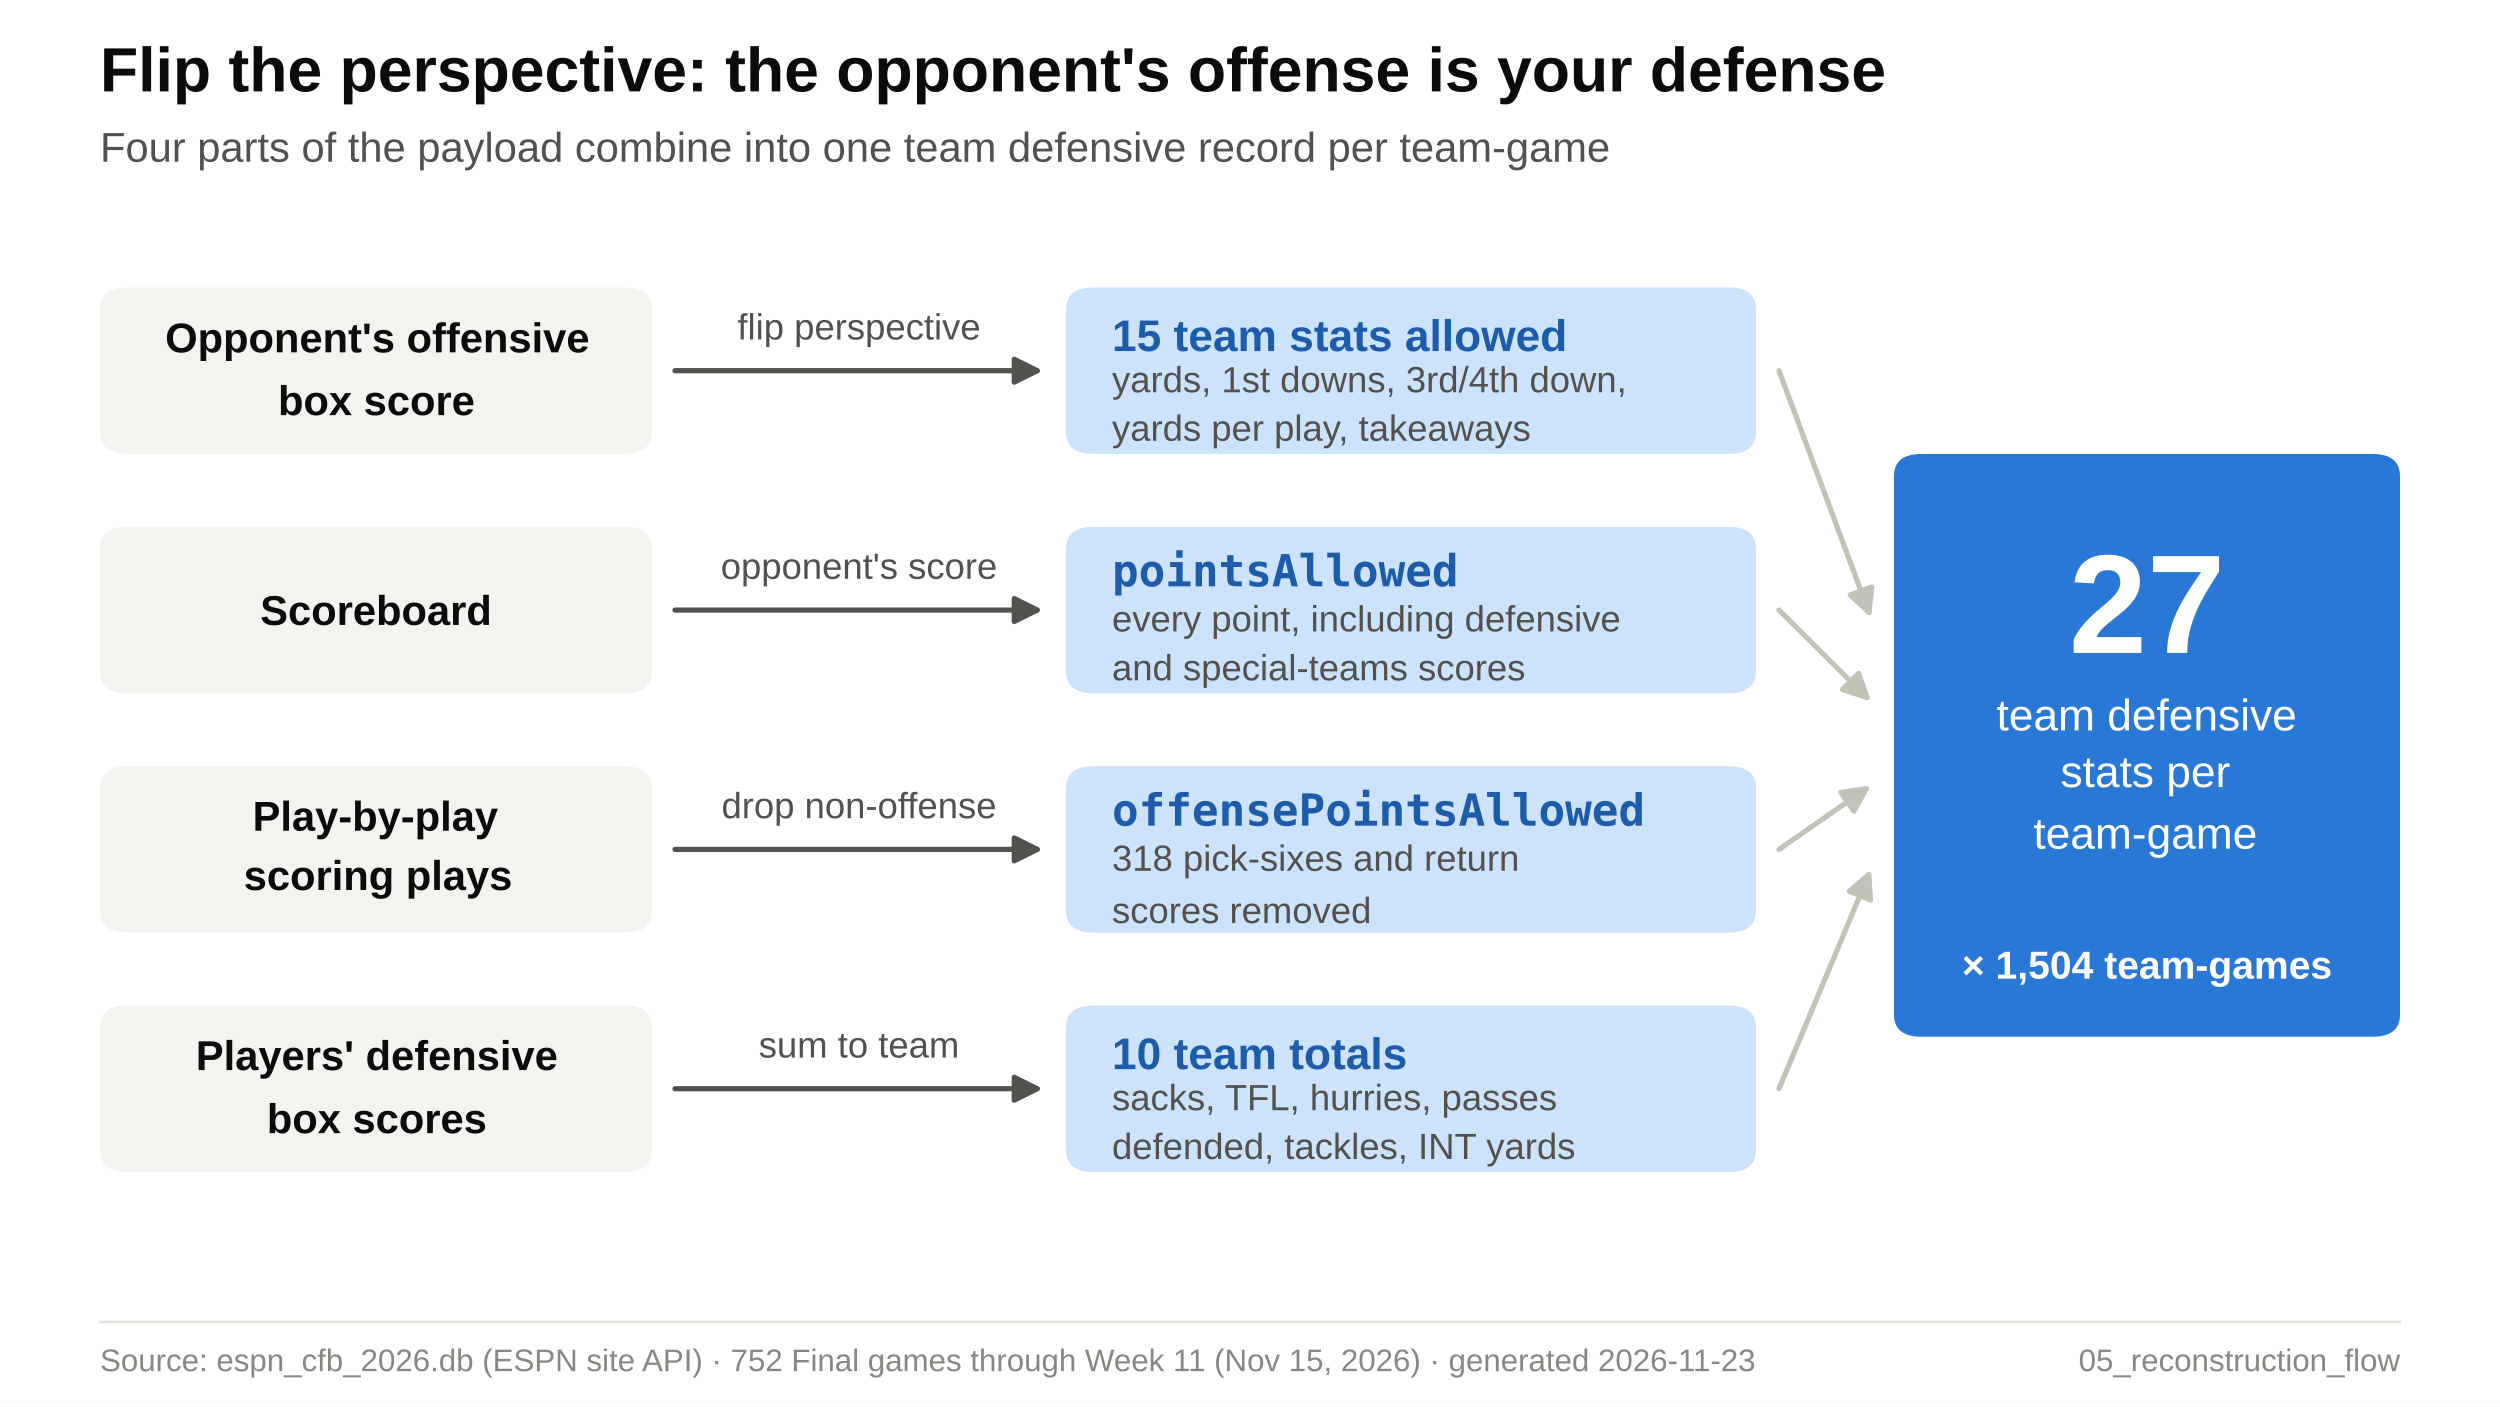
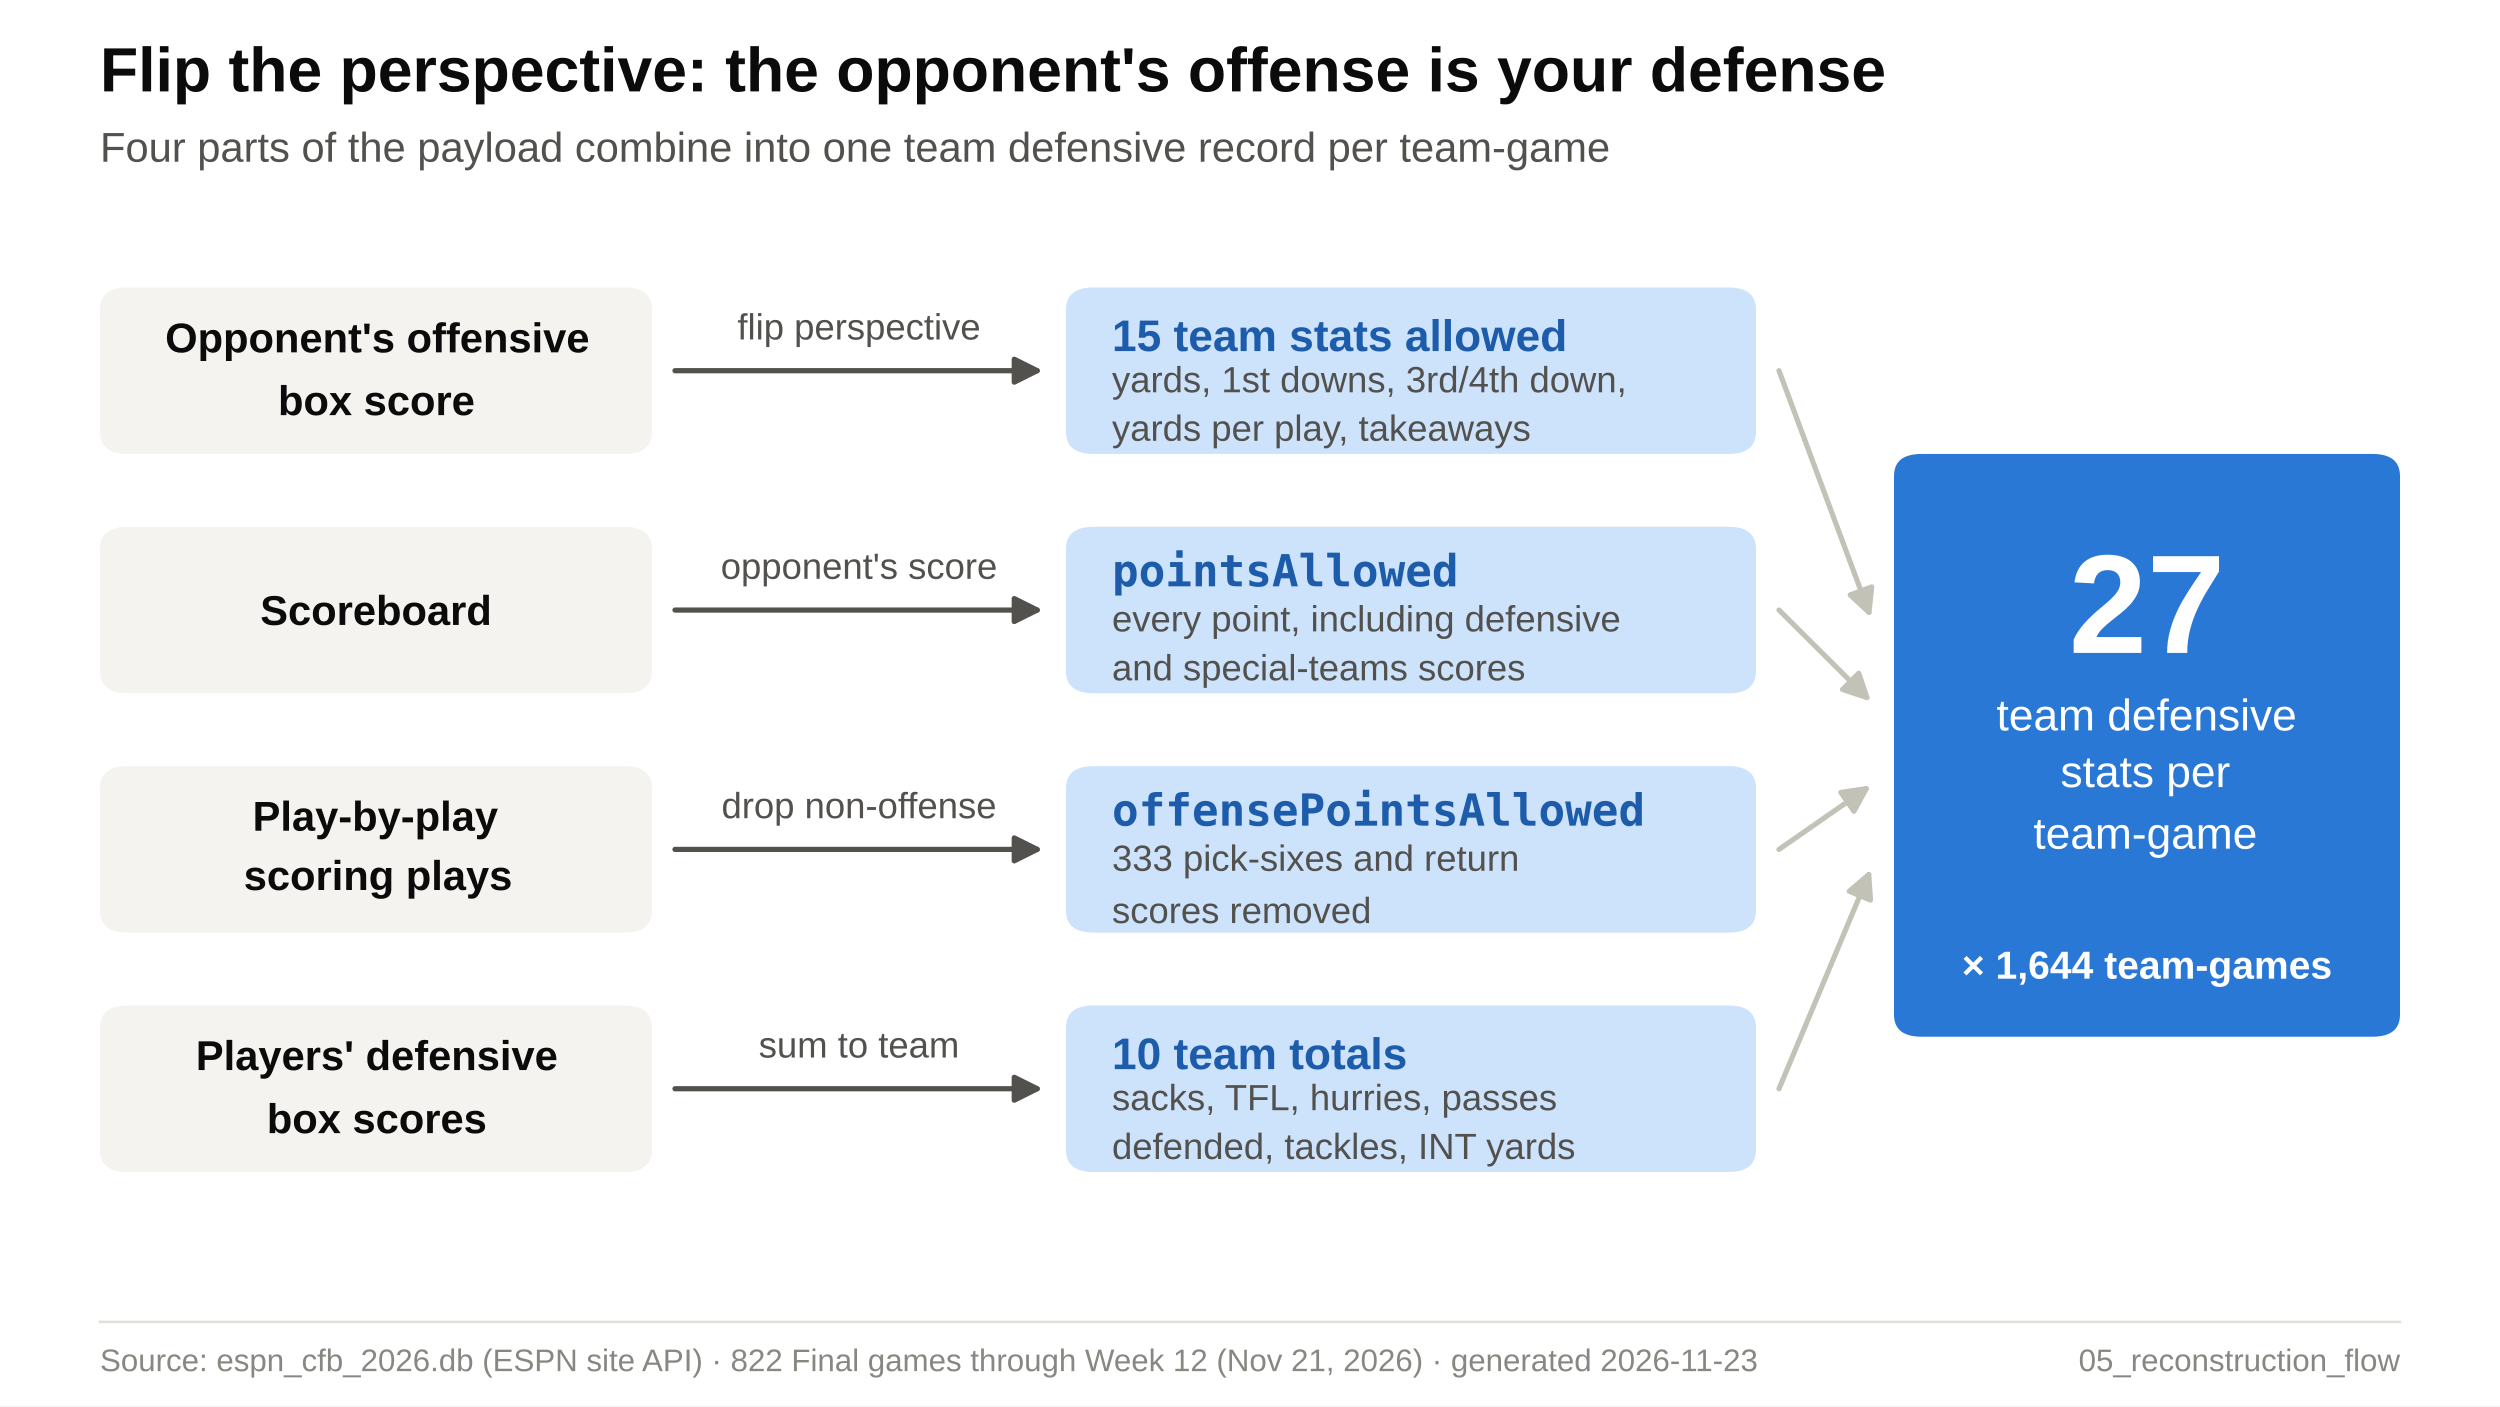
<svg xmlns="http://www.w3.org/2000/svg" width="959.976pt" height="540pt" viewBox="0 0 959.976 540" version="1.1">
  <defs>
    <style type="text/css">*{stroke-linejoin: round; stroke-linecap: butt}</style>
  </defs>
  <g id="figure_1">
    <g id="patch_1">
      <path d="M 0 540  L 959.976 540  L 959.976 0  L 0 0  z " style="fill: #ffffff" />
    </g>
    <g id="axes_1">
      <g id="patch_2">
-         <path d="M 48.997 174.312  L 239.764 174.312  Q 250.362 174.312 250.362 165.787  L 250.362 118.901  Q 250.362 110.376 239.764 110.376  L 48.997 110.376  Q 38.399 110.376 38.399 118.901  L 38.399 165.787  Q 38.399 174.312 48.997 174.312  z " clip-path="url(#pa8102a25c7)" style="fill: #f4f3ef" />
+         <path d="M 48.997 174.312  L 239.764 174.312  Q 250.362 174.312 250.362 165.787  L 250.362 118.901  Q 250.362 110.376 239.764 110.376  L 48.997 110.376  Q 38.399 110.376 38.399 118.901  L 38.399 165.787  Q 38.399 174.312 48.997 174.312  z " clip-path="url(#p1dd859d0d9)" style="fill: #f4f3ef" />
      </g>
      <g id="patch_3">
-         <path d="M 419.932 174.312  L 663.689 174.312  Q 674.287 174.312 674.287 165.787  L 674.287 118.901  Q 674.287 110.376 663.689 110.376  L 419.932 110.376  Q 409.334 110.376 409.334 118.901  L 409.334 165.787  Q 409.334 174.312 419.932 174.312  z " clip-path="url(#pa8102a25c7)" style="fill: #cde2fb" />
+         <path d="M 419.932 174.312  L 663.689 174.312  Q 674.287 174.312 674.287 165.787  L 674.287 118.901  Q 674.287 110.376 663.689 110.376  L 419.932 110.376  Q 409.334 110.376 409.334 118.901  L 409.334 165.787  Q 409.334 174.312 419.932 174.312  z " clip-path="url(#p1dd859d0d9)" style="fill: #cde2fb" />
      </g>
      <g id="patch_4">
-         <path d="M 48.997 266.22  L 239.764 266.22  Q 250.362 266.22 250.362 257.695  L 250.362 210.809  Q 250.362 202.284 239.764 202.284  L 48.997 202.284  Q 38.399 202.284 38.399 210.809  L 38.399 257.695  Q 38.399 266.22 48.997 266.22  z " clip-path="url(#pa8102a25c7)" style="fill: #f4f3ef" />
+         <path d="M 48.997 266.22  L 239.764 266.22  Q 250.362 266.22 250.362 257.695  L 250.362 210.809  Q 250.362 202.284 239.764 202.284  L 48.997 202.284  Q 38.399 202.284 38.399 210.809  L 38.399 257.695  Q 38.399 266.22 48.997 266.22  z " clip-path="url(#p1dd859d0d9)" style="fill: #f4f3ef" />
      </g>
      <g id="patch_5">
-         <path d="M 419.932 266.22  L 663.689 266.22  Q 674.287 266.22 674.287 257.695  L 674.287 210.809  Q 674.287 202.284 663.689 202.284  L 419.932 202.284  Q 409.334 202.284 409.334 210.809  L 409.334 257.695  Q 409.334 266.22 419.932 266.22  z " clip-path="url(#pa8102a25c7)" style="fill: #cde2fb" />
+         <path d="M 419.932 266.22  L 663.689 266.22  Q 674.287 266.22 674.287 257.695  L 674.287 210.809  Q 674.287 202.284 663.689 202.284  L 419.932 202.284  Q 409.334 202.284 409.334 210.809  L 409.334 257.695  Q 409.334 266.22 419.932 266.22  z " clip-path="url(#p1dd859d0d9)" style="fill: #cde2fb" />
      </g>
      <g id="patch_6">
-         <path d="M 48.997 358.128  L 239.764 358.128  Q 250.362 358.128 250.362 349.603  L 250.362 302.717  Q 250.362 294.192 239.764 294.192  L 48.997 294.192  Q 38.399 294.192 38.399 302.717  L 38.399 349.603  Q 38.399 358.128 48.997 358.128  z " clip-path="url(#pa8102a25c7)" style="fill: #f4f3ef" />
+         <path d="M 48.997 358.128  L 239.764 358.128  Q 250.362 358.128 250.362 349.603  L 250.362 302.717  Q 250.362 294.192 239.764 294.192  L 48.997 294.192  Q 38.399 294.192 38.399 302.717  L 38.399 349.603  Q 38.399 358.128 48.997 358.128  z " clip-path="url(#p1dd859d0d9)" style="fill: #f4f3ef" />
      </g>
      <g id="patch_7">
-         <path d="M 419.932 358.128  L 663.689 358.128  Q 674.287 358.128 674.287 349.603  L 674.287 302.717  Q 674.287 294.192 663.689 294.192  L 419.932 294.192  Q 409.334 294.192 409.334 302.717  L 409.334 349.603  Q 409.334 358.128 419.932 358.128  z " clip-path="url(#pa8102a25c7)" style="fill: #cde2fb" />
+         <path d="M 419.932 358.128  L 663.689 358.128  Q 674.287 358.128 674.287 349.603  L 674.287 302.717  Q 674.287 294.192 663.689 294.192  L 419.932 294.192  Q 409.334 294.192 409.334 302.717  L 409.334 349.603  Q 409.334 358.128 419.932 358.128  z " clip-path="url(#p1dd859d0d9)" style="fill: #cde2fb" />
      </g>
      <g id="patch_8">
-         <path d="M 48.997 450.036  L 239.764 450.036  Q 250.362 450.036 250.362 441.511  L 250.362 394.625  Q 250.362 386.1 239.764 386.1  L 48.997 386.1  Q 38.399 386.1 38.399 394.625  L 38.399 441.511  Q 38.399 450.036 48.997 450.036  z " clip-path="url(#pa8102a25c7)" style="fill: #f4f3ef" />
+         <path d="M 48.997 450.036  L 239.764 450.036  Q 250.362 450.036 250.362 441.511  L 250.362 394.625  Q 250.362 386.1 239.764 386.1  L 48.997 386.1  Q 38.399 386.1 38.399 394.625  L 38.399 441.511  Q 38.399 450.036 48.997 450.036  z " clip-path="url(#p1dd859d0d9)" style="fill: #f4f3ef" />
      </g>
      <g id="patch_9">
-         <path d="M 419.932 450.036  L 663.689 450.036  Q 674.287 450.036 674.287 441.511  L 674.287 394.625  Q 674.287 386.1 663.689 386.1  L 419.932 386.1  Q 409.334 386.1 409.334 394.625  L 409.334 441.511  Q 409.334 450.036 419.932 450.036  z " clip-path="url(#pa8102a25c7)" style="fill: #cde2fb" />
+         <path d="M 419.932 450.036  L 663.689 450.036  Q 674.287 450.036 674.287 441.511  L 674.287 394.625  Q 674.287 386.1 663.689 386.1  L 419.932 386.1  Q 409.334 386.1 409.334 394.625  L 409.334 441.511  Q 409.334 450.036 419.932 450.036  z " clip-path="url(#p1dd859d0d9)" style="fill: #cde2fb" />
      </g>
      <g id="patch_10">
-         <path d="M 737.876 398.088  L 910.979 398.088  Q 921.577 398.088 921.577 389.563  L 921.577 182.837  Q 921.577 174.312 910.979 174.312  L 737.876 174.312  Q 727.278 174.312 727.278 182.837  L 727.278 389.563  Q 727.278 398.088 737.876 398.088  z " clip-path="url(#pa8102a25c7)" style="fill: #2a78d6" />
+         <path d="M 737.876 398.088  L 910.979 398.088  Q 921.577 398.088 921.577 389.563  L 921.577 182.837  Q 921.577 174.312 910.979 174.312  L 737.876 174.312  Q 727.278 174.312 727.278 182.837  L 727.278 389.563  Q 727.278 398.088 737.876 398.088  z " clip-path="url(#p1dd859d0d9)" style="fill: #2a78d6" />
      </g>
      <g id="text_1">
        <text style="font-weight: 700; font-size: 16px; font-family: 'Helvetica Neue', 'Arial', 'DejaVu Sans'; fill: #0b0b0b" transform="translate(63.43039 135.3008)">Opponent's offensive</text>
        <text style="font-weight: 700; font-size: 16px; font-family: 'Helvetica Neue', 'Arial', 'DejaVu Sans'; fill: #0b0b0b" transform="translate(106.7479 159.3959)">box score</text>
      </g>
      <g id="patch_11">
        <path d="M 259.194 142.344  Q 329.848 142.344 398.266 142.344  " style="fill: none; stroke: #52514e; stroke-width: 2; stroke-linecap: round" />
        <path d="M 389.466 137.944  L 398.266 142.344  L 389.466 146.744  z " style="fill: #52514e; stroke: #52514e; stroke-width: 2; stroke-linecap: round" />
      </g>
      <g id="text_2">
        <text style="font-size: 14px; font-family: 'Helvetica Neue', 'Arial', 'DejaVu Sans'; text-anchor: middle; fill: #52514e" x="329.848" y="130.356" transform="rotate(-0 329.8478 130.356)">flip perspective</text>
      </g>
      <g id="text_3">
        <text style="font-weight: 700; font-size: 17px; font-family: 'Helvetica Neue', 'Arial', 'DejaVu Sans'; text-anchor: start; fill: #1c5cab" x="426.997" y="134.801" transform="rotate(-0 426.9973 134.801)">15 team stats allowed</text>
      </g>
      <g id="text_4">
        <text style="font-size: 14px; font-family: 'Helvetica Neue', 'Arial', 'DejaVu Sans'; fill: #52514e" transform="translate(426.9973 150.6191)">yards, 1st downs, 3rd/4th down,</text>
        <text style="font-size: 14px; font-family: 'Helvetica Neue', 'Arial', 'DejaVu Sans'; fill: #52514e" transform="translate(426.9973 169.2575)">yards per play, takeaways</text>
      </g>
      <g id="patch_12">
        <path d="M 683.119 142.344  Q 700.782 189.797 717.666 235.153  " style="fill: none; stroke: #c3c2b7; stroke-width: 2; stroke-linecap: round" />
        <path d="M 718.72 225.371  L 717.666 235.153  L 710.473 228.441  z " style="fill: #c3c2b7; stroke: #c3c2b7; stroke-width: 2; stroke-linecap: round" />
      </g>
      <g id="text_5">
        <text style="font-weight: 700; font-size: 16px; font-family: 'Helvetica Neue', 'Arial', 'DejaVu Sans'; text-anchor: middle; fill: #0b0b0b" x="144.38" y="239.972" transform="rotate(-0 144.3804 239.972)">Scoreboard</text>
      </g>
      <g id="patch_13">
        <path d="M 259.194 234.252  Q 329.848 234.252 398.266 234.252  " style="fill: none; stroke: #52514e; stroke-width: 2; stroke-linecap: round" />
        <path d="M 389.466 229.852  L 398.266 234.252  L 389.466 238.652  z " style="fill: #52514e; stroke: #52514e; stroke-width: 2; stroke-linecap: round" />
      </g>
      <g id="text_6">
        <text style="font-size: 14px; font-family: 'Helvetica Neue', 'Arial', 'DejaVu Sans'; text-anchor: middle; fill: #52514e" x="329.848" y="222.264" transform="rotate(-0 329.8478 222.264)">opponent's score</text>
      </g>
      <g id="text_7">
        <text style="font-weight: 700; font-size: 17px; font-family: 'DejaVu Sans Mono', 'Bitstream Vera Sans Mono', 'Computer Modern Typewriter', 'Andale Mono', 'Nimbus Mono L', 'Courier New', 'Courier', 'Fixed', 'Terminal', monospace; text-anchor: start; fill: #1c5cab" x="426.997" y="225.134" transform="rotate(-0 426.9973 225.1342)">pointsAllowed</text>
      </g>
      <g id="text_8">
        <text style="font-size: 14px; font-family: 'Helvetica Neue', 'Arial', 'DejaVu Sans'; fill: #52514e" transform="translate(426.9973 242.4505)">every point, including defensive</text>
        <text style="font-size: 14px; font-family: 'Helvetica Neue', 'Arial', 'DejaVu Sans'; fill: #52514e" transform="translate(426.9973 261.2355)">and special-teams scores</text>
      </g>
      <g id="patch_14">
        <path d="M 683.119 234.252  Q 700.782 251.834 716.861 267.839  " style="fill: none; stroke: #c3c2b7; stroke-width: 2; stroke-linecap: round" />
        <path d="M 713.729 258.513  L 716.861 267.839  L 707.52 264.75  z " style="fill: #c3c2b7; stroke: #c3c2b7; stroke-width: 2; stroke-linecap: round" />
      </g>
      <g id="text_9">
        <text style="font-weight: 700; font-size: 16px; font-family: 'Helvetica Neue', 'Arial', 'DejaVu Sans'; fill: #0b0b0b" transform="translate(96.98664 318.9818)">Play-by-play</text>
        <text style="font-weight: 700; font-size: 16px; font-family: 'Helvetica Neue', 'Arial', 'DejaVu Sans'; fill: #0b0b0b" transform="translate(93.58039 341.7557)">scoring plays</text>
      </g>
      <g id="patch_15">
        <path d="M 259.194 326.16  Q 329.848 326.16 398.266 326.16  " style="fill: none; stroke: #52514e; stroke-width: 2; stroke-linecap: round" />
        <path d="M 389.466 321.76  L 398.266 326.16  L 389.466 330.56  z " style="fill: #52514e; stroke: #52514e; stroke-width: 2; stroke-linecap: round" />
      </g>
      <g id="text_10">
        <text style="font-size: 14px; font-family: 'Helvetica Neue', 'Arial', 'DejaVu Sans'; text-anchor: middle; fill: #52514e" x="329.848" y="314.172" transform="rotate(-0 329.8478 314.172)">drop non-offense</text>
      </g>
      <g id="text_11">
        <text style="font-weight: 700; font-size: 17px; font-family: 'DejaVu Sans Mono', 'Bitstream Vera Sans Mono', 'Computer Modern Typewriter', 'Andale Mono', 'Nimbus Mono L', 'Courier New', 'Courier', 'Fixed', 'Terminal', monospace; text-anchor: start; fill: #1c5cab" x="426.997" y="317.042" transform="rotate(-0 426.9973 317.0422)">offensePointsAllowed</text>
      </g>
      <g id="text_12">
-         <text style="font-size: 14px; font-family: 'Helvetica Neue', 'Arial', 'DejaVu Sans'; fill: #52514e" transform="translate(426.9973 334.387)">318 pick-sixes and return</text>
+         <text style="font-size: 14px; font-family: 'Helvetica Neue', 'Arial', 'DejaVu Sans'; fill: #52514e" transform="translate(426.9973 334.387)">333 pick-sixes and return</text>
        <text style="font-size: 14px; font-family: 'Helvetica Neue', 'Arial', 'DejaVu Sans'; fill: #52514e" transform="translate(426.9973 354.4461)">scores removed</text>
      </g>
      <g id="patch_16">
        <path d="M 683.119 326.16  Q 700.782 313.872 716.61 302.862  " style="fill: none; stroke: #c3c2b7; stroke-width: 2; stroke-linecap: round" />
        <path d="M 706.874 304.275  L 716.61 302.862  L 711.899 311.499  z " style="fill: #c3c2b7; stroke: #c3c2b7; stroke-width: 2; stroke-linecap: round" />
      </g>
      <g id="text_13">
        <text style="font-weight: 700; font-size: 16px; font-family: 'Helvetica Neue', 'Arial', 'DejaVu Sans'; fill: #0b0b0b" transform="translate(75.19414 410.8898)">Players' defensive</text>
        <text style="font-weight: 700; font-size: 16px; font-family: 'Helvetica Neue', 'Arial', 'DejaVu Sans'; fill: #0b0b0b" transform="translate(102.4516 435.12)">box scores</text>
      </g>
      <g id="patch_17">
        <path d="M 259.194 418.068  Q 329.848 418.068 398.266 418.068  " style="fill: none; stroke: #52514e; stroke-width: 2; stroke-linecap: round" />
        <path d="M 389.466 413.668  L 398.266 418.068  L 389.466 422.468  z " style="fill: #52514e; stroke: #52514e; stroke-width: 2; stroke-linecap: round" />
      </g>
      <g id="text_14">
        <text style="font-size: 14px; font-family: 'Helvetica Neue', 'Arial', 'DejaVu Sans'; text-anchor: middle; fill: #52514e" x="329.848" y="406.08" transform="rotate(-0 329.8478 406.08)">sum to team</text>
      </g>
      <g id="text_15">
        <text style="font-weight: 700; font-size: 17px; font-family: 'Helvetica Neue', 'Arial', 'DejaVu Sans'; text-anchor: start; fill: #1c5cab" x="426.997" y="410.525" transform="rotate(-0 426.9973 410.525)">10 team totals</text>
      </g>
      <g id="text_16">
        <text style="font-size: 14px; font-family: 'Helvetica Neue', 'Arial', 'DejaVu Sans'; fill: #52514e" transform="translate(426.9973 426.295)">sacks, TFL, hurries, passes</text>
        <text style="font-size: 14px; font-family: 'Helvetica Neue', 'Arial', 'DejaVu Sans'; fill: #52514e" transform="translate(426.9973 445.0372)">defended, tackles, INT yards</text>
      </g>
      <g id="patch_18">
        <path d="M 683.119 418.068  Q 700.782 375.91 717.582 335.815  " style="fill: none; stroke: #c3c2b7; stroke-width: 2; stroke-linecap: round" />
        <path d="M 710.123 342.231  L 717.582 335.815  L 718.239 345.631  z " style="fill: #c3c2b7; stroke: #c3c2b7; stroke-width: 2; stroke-linecap: round" />
      </g>
      <g id="text_17">
        <text style="font-weight: 700; font-size: 54px; font-family: 'Helvetica Neue', 'Arial', 'DejaVu Sans'; text-anchor: middle; fill: #ffffff" x="824.427" y="250.722" transform="rotate(-0 824.4274 250.722)">27</text>
      </g>
      <g id="text_18">
        <text style="font-size: 17px; font-family: 'Helvetica Neue', 'Arial', 'DejaVu Sans'; fill: #ffffff" transform="translate(766.6447 280.4663)">team defensive</text>
        <text style="font-size: 17px; font-family: 'Helvetica Neue', 'Arial', 'DejaVu Sans'; fill: #ffffff" transform="translate(791.2097 302.2255)">stats per</text>
        <text style="font-size: 17px; font-family: 'Helvetica Neue', 'Arial', 'DejaVu Sans'; fill: #ffffff" transform="translate(780.8038 325.8892)">team-game</text>
      </g>
      <g id="text_19">
-         <text style="font-weight: 700; font-size: 15px; font-family: 'Helvetica Neue', 'Arial', 'DejaVu Sans'; text-anchor: middle; fill: #ffffff" x="824.427" y="375.801" transform="rotate(-0 824.4274 375.801)">× 1,504 team-games</text>
+         <text style="font-weight: 700; font-size: 15px; font-family: 'Helvetica Neue', 'Arial', 'DejaVu Sans'; text-anchor: middle; fill: #ffffff" x="824.427" y="375.801" transform="rotate(-0 824.4274 375.801)">× 1,644 team-games</text>
      </g>
    </g>
    <g id="line2d_1">
      <path d="M 38.399 507.6  L 921.577 507.6  " style="fill: none; stroke: #e1e0d9; stroke-linecap: square" />
    </g>
    <g id="text_20">
      <text style="font-weight: 700; font-size: 24px; font-family: 'Helvetica Neue', 'Arial', 'DejaVu Sans'; text-anchor: start; fill: #0b0b0b" x="38.399" y="35.1" transform="rotate(-0 38.39904 35.1)">Flip the perspective: the opponent's offense is your defense</text>
    </g>
    <g id="text_21">
      <text style="font-size: 16px; font-family: 'Helvetica Neue', 'Arial', 'DejaVu Sans'; text-anchor: start; fill: #52514e" x="38.399" y="62.1" transform="rotate(-0 38.39904 62.1)">Four parts of the payload combine into one team defensive record per team-game</text>
    </g>
    <g id="text_22">
-       <text style="font-size: 12px; font-family: 'Helvetica Neue', 'Arial', 'DejaVu Sans'; text-anchor: start; fill: #898781" x="38.399" y="526.5" transform="rotate(-0 38.39904 526.5)">Source: espn_cfb_2026.db (ESPN site API) · 752 Final games through Week 11 (Nov 15, 2026) · generated 2026-11-23</text>
+       <text style="font-size: 12px; font-family: 'Helvetica Neue', 'Arial', 'DejaVu Sans'; text-anchor: start; fill: #898781" x="38.399" y="526.5" transform="rotate(-0 38.39904 526.5)">Source: espn_cfb_2026.db (ESPN site API) · 822 Final games through Week 12 (Nov 21, 2026) · generated 2026-11-23</text>
    </g>
    <g id="text_23">
      <text style="font-size: 12px; font-family: 'Helvetica Neue', 'Arial', 'DejaVu Sans'; text-anchor: end; fill: #898781" x="921.577" y="526.5" transform="rotate(-0 921.577 526.5)">05_reconstruction_flow</text>
    </g>
  </g>
  <defs>
-     <clipPath id="pa8102a25c7">
+     <clipPath id="p1dd859d0d9">
      <rect x="38.399" y="86.4" width="883.178" height="399.6" />
    </clipPath>
  </defs>
</svg>
